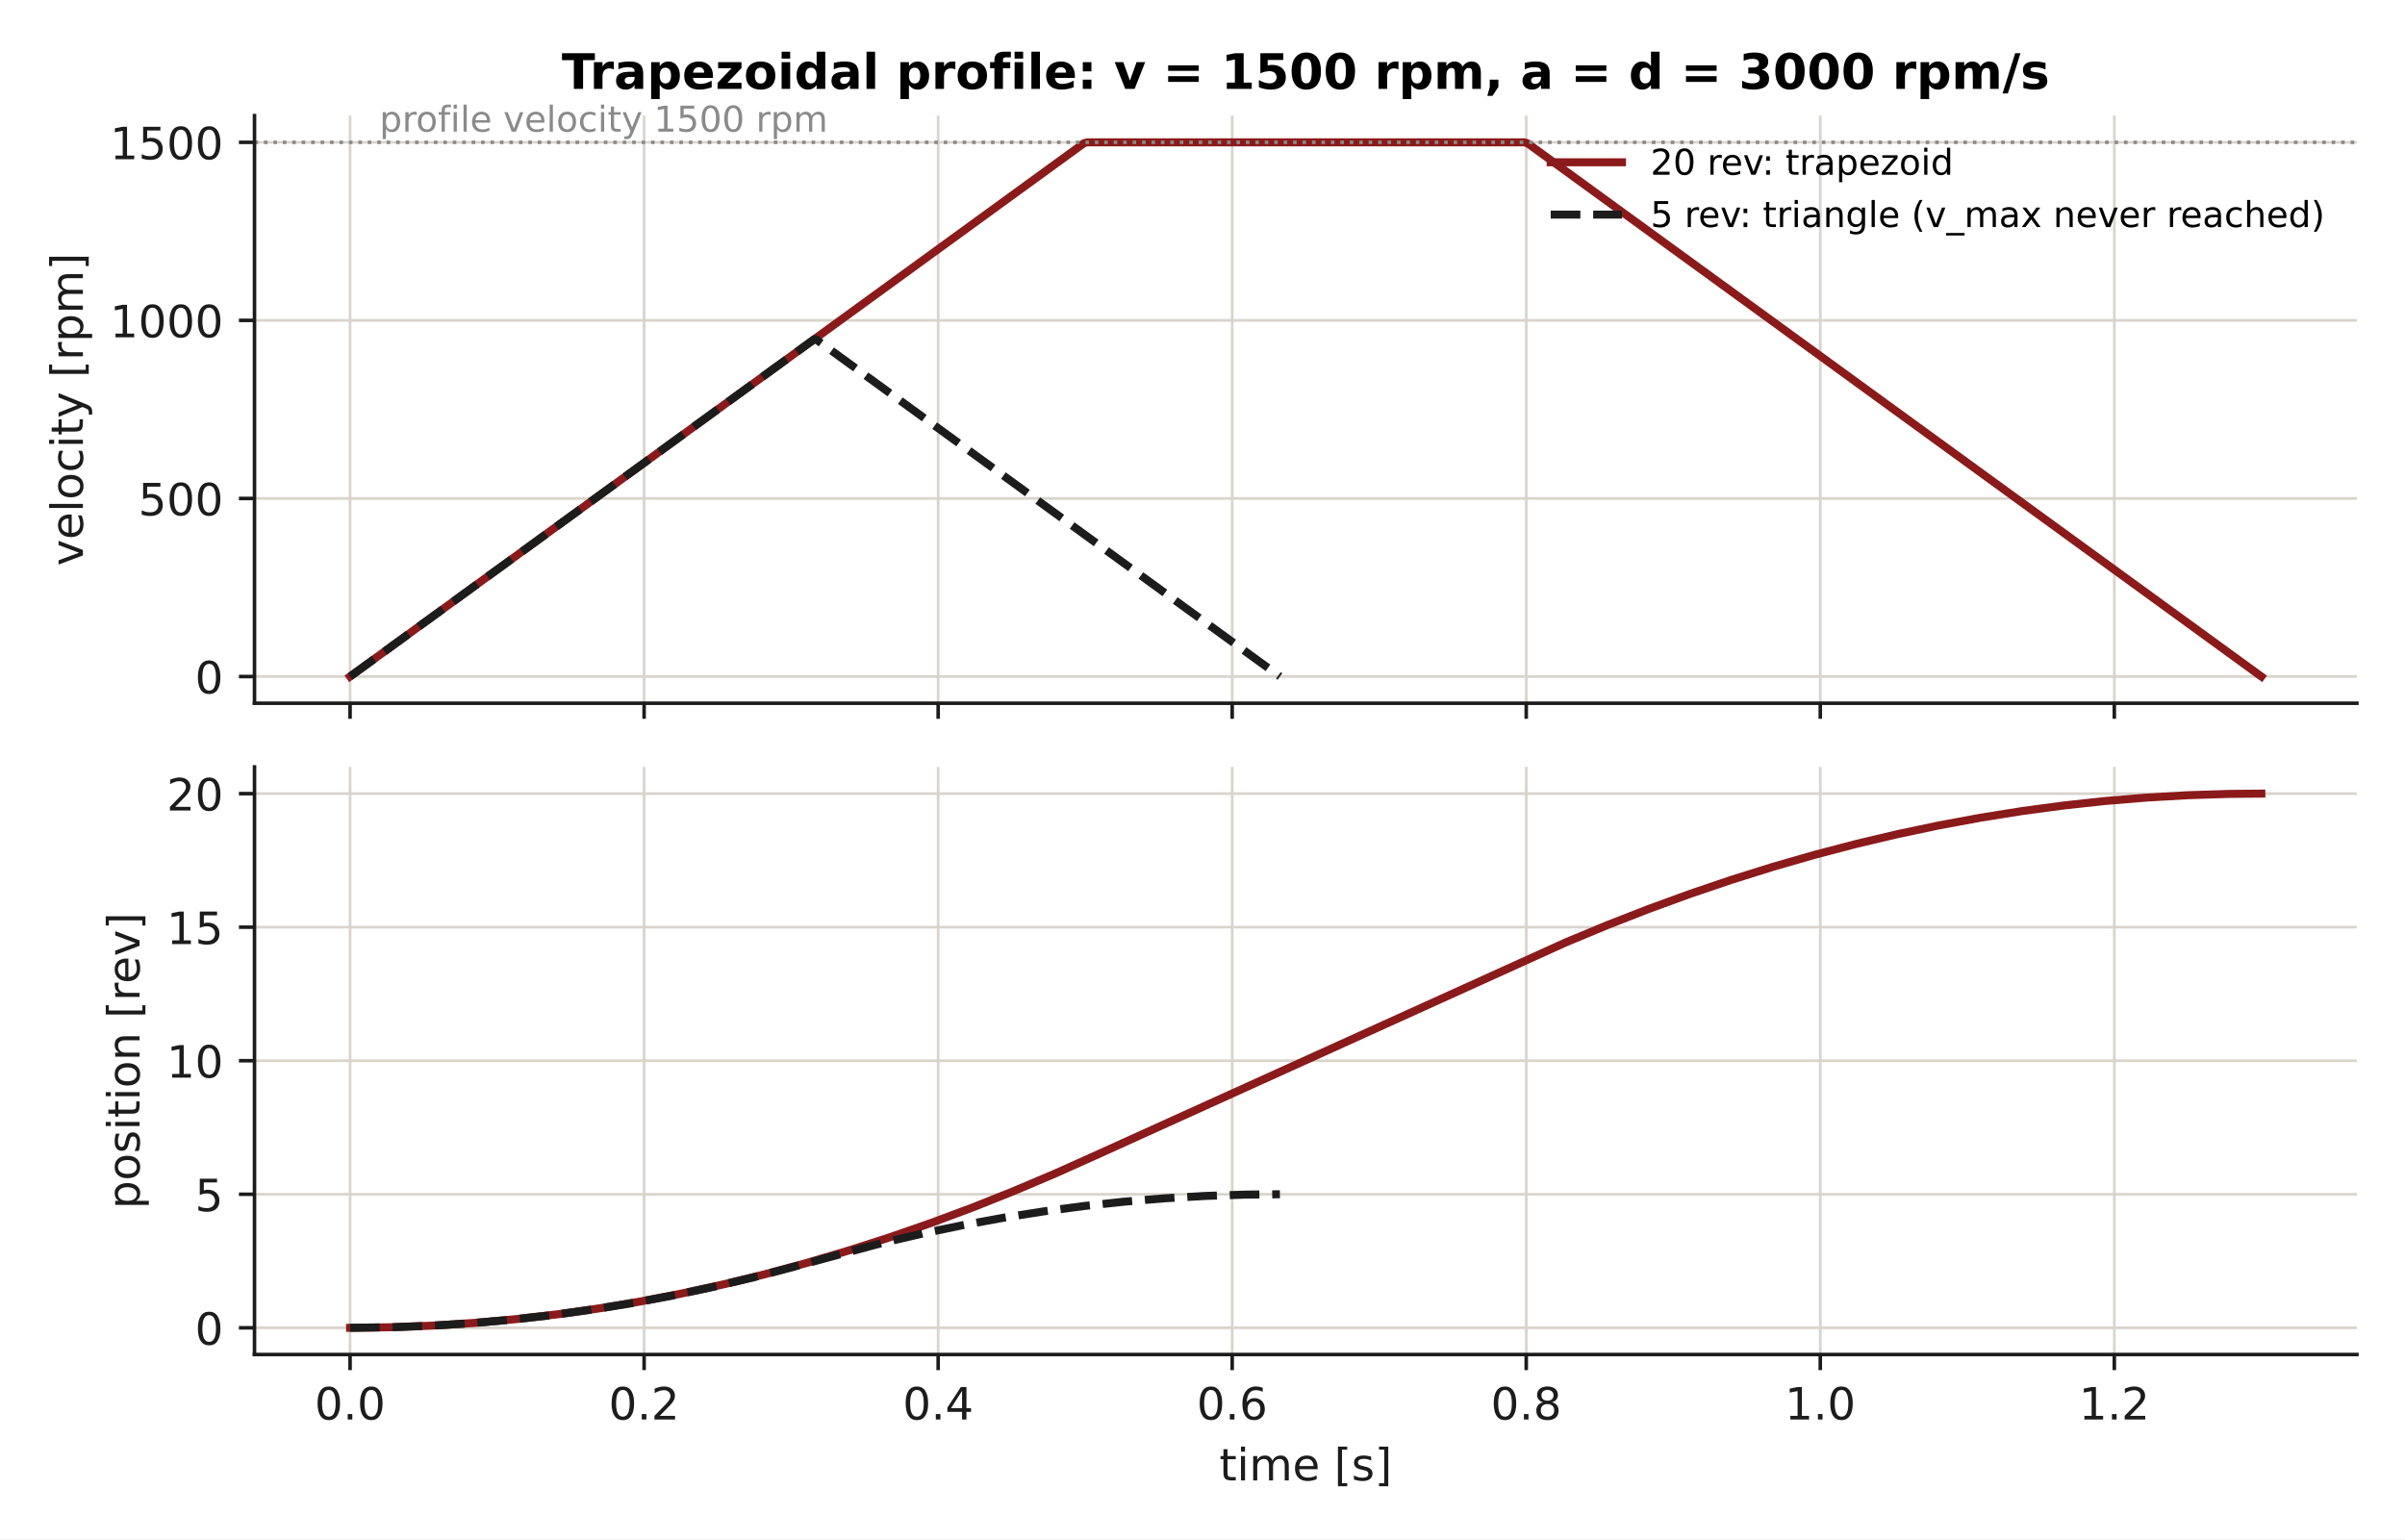
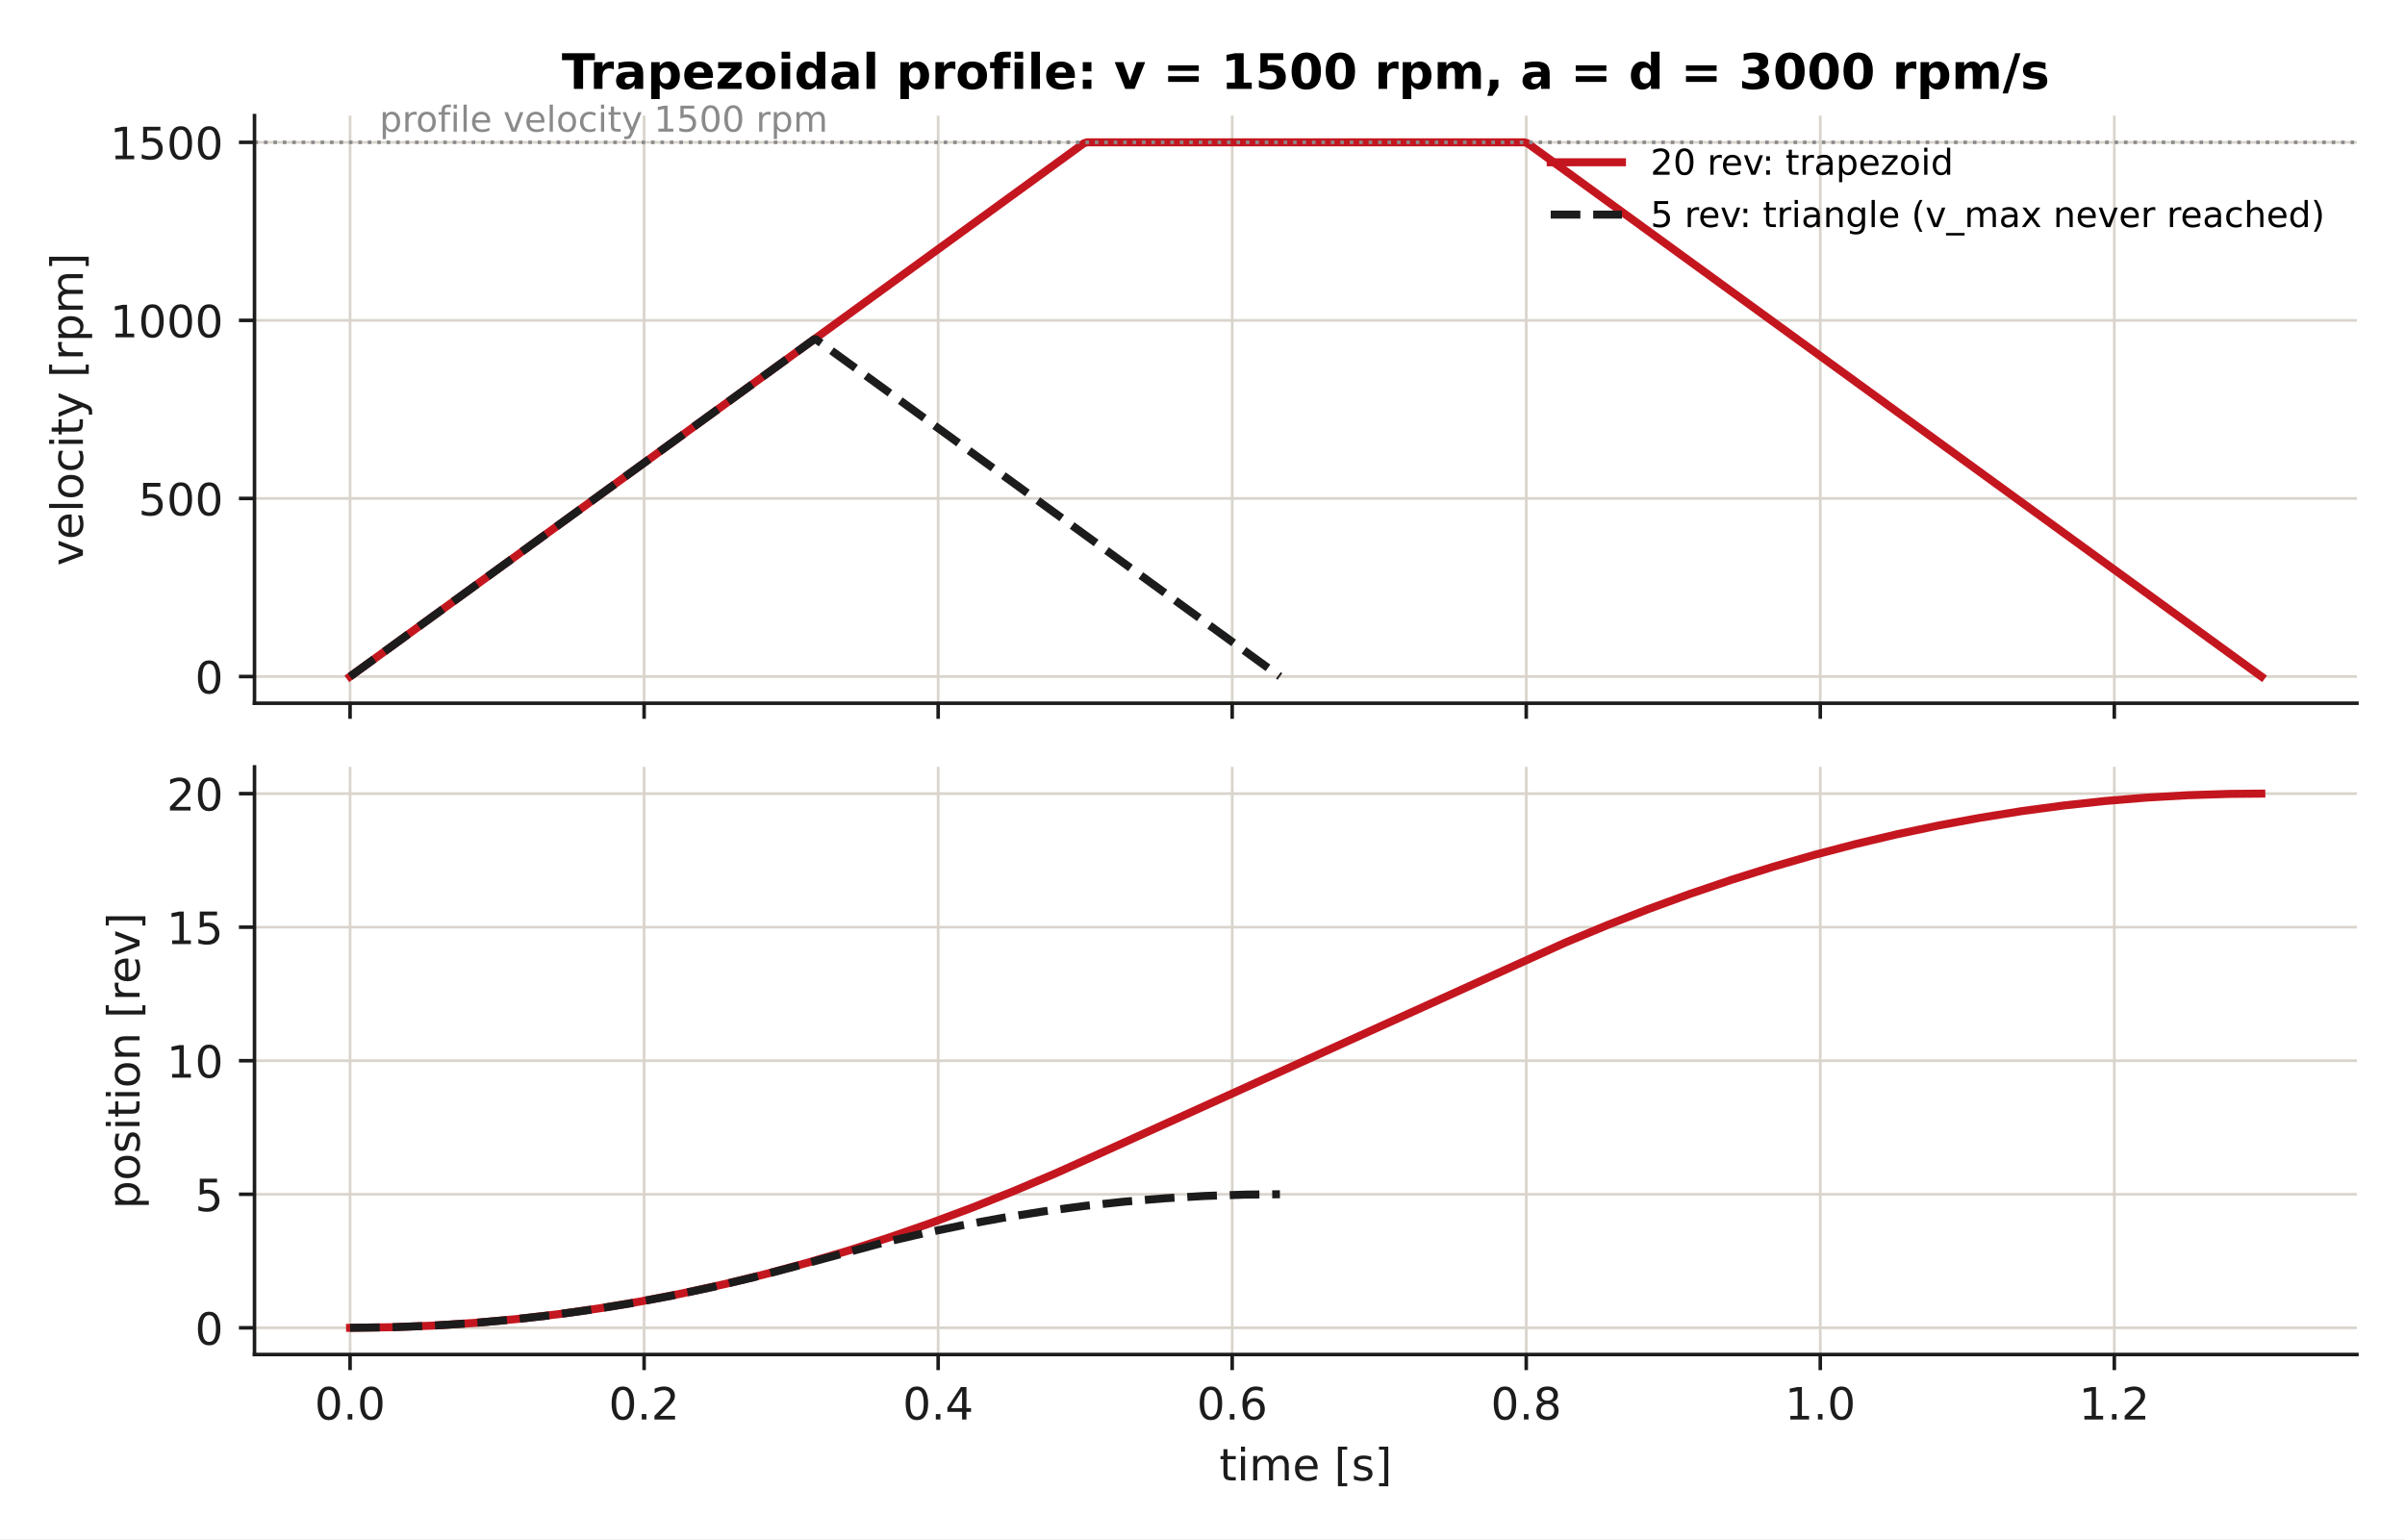
<svg xmlns="http://www.w3.org/2000/svg" xmlns:xlink="http://www.w3.org/1999/xlink" width="540pt" height="345.6pt" viewBox="0 0 540 345.6" version="1.1">
  <defs>
    <style type="text/css">*{stroke-linejoin: round; stroke-linecap: butt}</style>
  </defs>
  <g id="figure_1">
    <g id="patch_1">
      <path d="M 0 345.6  L 540 345.6  L 540 0  L 0 0  z " style="fill: #ffffff" />
    </g>
    <g id="axes_1">
      <g id="patch_2">
        <path d="M 57.145 157.914  L 529.2 157.914  L 529.2 25.964  L 57.145 25.964  z " style="fill: #ffffff" />
      </g>
      <g id="matplotlib.axis_1">
        <g id="xtick_1">
          <g id="line2d_1">
-             <path d="M 78.602 157.914  L 78.602 25.964  " clip-path="url(#pc8f8fbc8af)" style="fill: none; stroke: #d9d4cc; stroke-width: 0.6; stroke-linecap: square" />
+             <path d="M 78.602 157.914  L 78.602 25.964  " clip-path="url(#p348ed36adb)" style="fill: none; stroke: #d9d4cc; stroke-width: 0.6; stroke-linecap: square" />
          </g>
          <g id="line2d_2">
            <defs>
-               <path id="mda5cf3cf63" d="M 0 0  L 0 3.5  " style="stroke: #1c1c1c; stroke-width: 0.8" />
+               <path id="m42e82846f9" d="M 0 0  L 0 3.5  " style="stroke: #1c1c1c; stroke-width: 0.8" />
            </defs>
            <g>
-               <use xlink:href="#mda5cf3cf63" x="78.602" y="157.914" style="fill: #1c1c1c; stroke: #1c1c1c; stroke-width: 0.8" />
+               <use xlink:href="#m42e82846f9" x="78.602" y="157.914" style="fill: #1c1c1c; stroke: #1c1c1c; stroke-width: 0.8" />
            </g>
          </g>
        </g>
        <g id="xtick_2">
          <g id="line2d_3">
-             <path d="M 144.624 157.914  L 144.624 25.964  " clip-path="url(#pc8f8fbc8af)" style="fill: none; stroke: #d9d4cc; stroke-width: 0.6; stroke-linecap: square" />
+             <path d="M 144.624 157.914  L 144.624 25.964  " clip-path="url(#p348ed36adb)" style="fill: none; stroke: #d9d4cc; stroke-width: 0.6; stroke-linecap: square" />
          </g>
          <g id="line2d_4">
            <g>
-               <use xlink:href="#mda5cf3cf63" x="144.624" y="157.914" style="fill: #1c1c1c; stroke: #1c1c1c; stroke-width: 0.8" />
+               <use xlink:href="#m42e82846f9" x="144.624" y="157.914" style="fill: #1c1c1c; stroke: #1c1c1c; stroke-width: 0.8" />
            </g>
          </g>
        </g>
        <g id="xtick_3">
          <g id="line2d_5">
-             <path d="M 210.646 157.914  L 210.646 25.964  " clip-path="url(#pc8f8fbc8af)" style="fill: none; stroke: #d9d4cc; stroke-width: 0.6; stroke-linecap: square" />
+             <path d="M 210.646 157.914  L 210.646 25.964  " clip-path="url(#p348ed36adb)" style="fill: none; stroke: #d9d4cc; stroke-width: 0.6; stroke-linecap: square" />
          </g>
          <g id="line2d_6">
            <g>
-               <use xlink:href="#mda5cf3cf63" x="210.646" y="157.914" style="fill: #1c1c1c; stroke: #1c1c1c; stroke-width: 0.8" />
+               <use xlink:href="#m42e82846f9" x="210.646" y="157.914" style="fill: #1c1c1c; stroke: #1c1c1c; stroke-width: 0.8" />
            </g>
          </g>
        </g>
        <g id="xtick_4">
          <g id="line2d_7">
-             <path d="M 276.667 157.914  L 276.667 25.964  " clip-path="url(#pc8f8fbc8af)" style="fill: none; stroke: #d9d4cc; stroke-width: 0.6; stroke-linecap: square" />
+             <path d="M 276.667 157.914  L 276.667 25.964  " clip-path="url(#p348ed36adb)" style="fill: none; stroke: #d9d4cc; stroke-width: 0.6; stroke-linecap: square" />
          </g>
          <g id="line2d_8">
            <g>
-               <use xlink:href="#mda5cf3cf63" x="276.667" y="157.914" style="fill: #1c1c1c; stroke: #1c1c1c; stroke-width: 0.8" />
+               <use xlink:href="#m42e82846f9" x="276.667" y="157.914" style="fill: #1c1c1c; stroke: #1c1c1c; stroke-width: 0.8" />
            </g>
          </g>
        </g>
        <g id="xtick_5">
          <g id="line2d_9">
-             <path d="M 342.689 157.914  L 342.689 25.964  " clip-path="url(#pc8f8fbc8af)" style="fill: none; stroke: #d9d4cc; stroke-width: 0.6; stroke-linecap: square" />
+             <path d="M 342.689 157.914  L 342.689 25.964  " clip-path="url(#p348ed36adb)" style="fill: none; stroke: #d9d4cc; stroke-width: 0.6; stroke-linecap: square" />
          </g>
          <g id="line2d_10">
            <g>
-               <use xlink:href="#mda5cf3cf63" x="342.689" y="157.914" style="fill: #1c1c1c; stroke: #1c1c1c; stroke-width: 0.8" />
+               <use xlink:href="#m42e82846f9" x="342.689" y="157.914" style="fill: #1c1c1c; stroke: #1c1c1c; stroke-width: 0.8" />
            </g>
          </g>
        </g>
        <g id="xtick_6">
          <g id="line2d_11">
-             <path d="M 408.711 157.914  L 408.711 25.964  " clip-path="url(#pc8f8fbc8af)" style="fill: none; stroke: #d9d4cc; stroke-width: 0.6; stroke-linecap: square" />
+             <path d="M 408.711 157.914  L 408.711 25.964  " clip-path="url(#p348ed36adb)" style="fill: none; stroke: #d9d4cc; stroke-width: 0.6; stroke-linecap: square" />
          </g>
          <g id="line2d_12">
            <g>
-               <use xlink:href="#mda5cf3cf63" x="408.711" y="157.914" style="fill: #1c1c1c; stroke: #1c1c1c; stroke-width: 0.8" />
+               <use xlink:href="#m42e82846f9" x="408.711" y="157.914" style="fill: #1c1c1c; stroke: #1c1c1c; stroke-width: 0.8" />
            </g>
          </g>
        </g>
        <g id="xtick_7">
          <g id="line2d_13">
-             <path d="M 474.732 157.914  L 474.732 25.964  " clip-path="url(#pc8f8fbc8af)" style="fill: none; stroke: #d9d4cc; stroke-width: 0.6; stroke-linecap: square" />
+             <path d="M 474.732 157.914  L 474.732 25.964  " clip-path="url(#p348ed36adb)" style="fill: none; stroke: #d9d4cc; stroke-width: 0.6; stroke-linecap: square" />
          </g>
          <g id="line2d_14">
            <g>
-               <use xlink:href="#mda5cf3cf63" x="474.732" y="157.914" style="fill: #1c1c1c; stroke: #1c1c1c; stroke-width: 0.8" />
+               <use xlink:href="#m42e82846f9" x="474.732" y="157.914" style="fill: #1c1c1c; stroke: #1c1c1c; stroke-width: 0.8" />
            </g>
          </g>
        </g>
      </g>
      <g id="matplotlib.axis_2">
        <g id="ytick_1">
          <g id="line2d_15">
-             <path d="M 57.145 151.916  L 529.2 151.916  " clip-path="url(#pc8f8fbc8af)" style="fill: none; stroke: #d9d4cc; stroke-width: 0.6; stroke-linecap: square" />
+             <path d="M 57.145 151.916  L 529.2 151.916  " clip-path="url(#p348ed36adb)" style="fill: none; stroke: #d9d4cc; stroke-width: 0.6; stroke-linecap: square" />
          </g>
          <g id="line2d_16">
            <defs>
-               <path id="m69492445c8" d="M 0 0  L -3.5 0  " style="stroke: #1c1c1c; stroke-width: 0.8" />
+               <path id="ma613ca4e91" d="M 0 0  L -3.5 0  " style="stroke: #1c1c1c; stroke-width: 0.8" />
            </defs>
            <g>
-               <use xlink:href="#m69492445c8" x="57.145" y="151.916" style="fill: #1c1c1c; stroke: #1c1c1c; stroke-width: 0.8" />
+               <use xlink:href="#ma613ca4e91" x="57.145" y="151.916" style="fill: #1c1c1c; stroke: #1c1c1c; stroke-width: 0.8" />
            </g>
          </g>
          <g id="text_1">
            <text style="fill: #1c1c1c; font: 10px 'DejaVu Sans'; text-anchor: end" x="50.145" y="155.715" transform="rotate(-0 50.14545 155.7151)">0</text>
          </g>
        </g>
        <g id="ytick_2">
          <g id="line2d_17">
-             <path d="M 57.145 111.931  L 529.2 111.931  " clip-path="url(#pc8f8fbc8af)" style="fill: none; stroke: #d9d4cc; stroke-width: 0.6; stroke-linecap: square" />
+             <path d="M 57.145 111.931  L 529.2 111.931  " clip-path="url(#p348ed36adb)" style="fill: none; stroke: #d9d4cc; stroke-width: 0.6; stroke-linecap: square" />
          </g>
          <g id="line2d_18">
            <g>
-               <use xlink:href="#m69492445c8" x="57.145" y="111.931" style="fill: #1c1c1c; stroke: #1c1c1c; stroke-width: 0.8" />
+               <use xlink:href="#ma613ca4e91" x="57.145" y="111.931" style="fill: #1c1c1c; stroke: #1c1c1c; stroke-width: 0.8" />
            </g>
          </g>
          <g id="text_2">
            <text style="fill: #1c1c1c; font: 10px 'DejaVu Sans'; text-anchor: end" x="50.145" y="115.73" transform="rotate(-0 50.14545 115.7303)">500</text>
          </g>
        </g>
        <g id="ytick_3">
          <g id="line2d_19">
-             <path d="M 57.145 71.946  L 529.2 71.946  " clip-path="url(#pc8f8fbc8af)" style="fill: none; stroke: #d9d4cc; stroke-width: 0.6; stroke-linecap: square" />
+             <path d="M 57.145 71.946  L 529.2 71.946  " clip-path="url(#p348ed36adb)" style="fill: none; stroke: #d9d4cc; stroke-width: 0.6; stroke-linecap: square" />
          </g>
          <g id="line2d_20">
            <g>
-               <use xlink:href="#m69492445c8" x="57.145" y="71.946" style="fill: #1c1c1c; stroke: #1c1c1c; stroke-width: 0.8" />
+               <use xlink:href="#ma613ca4e91" x="57.145" y="71.946" style="fill: #1c1c1c; stroke: #1c1c1c; stroke-width: 0.8" />
            </g>
          </g>
          <g id="text_3">
            <text style="fill: #1c1c1c; font: 10px 'DejaVu Sans'; text-anchor: end" x="50.145" y="75.745" transform="rotate(-0 50.14545 75.74543)">1000</text>
          </g>
        </g>
        <g id="ytick_4">
          <g id="line2d_21">
-             <path d="M 57.145 31.961  L 529.2 31.961  " clip-path="url(#pc8f8fbc8af)" style="fill: none; stroke: #d9d4cc; stroke-width: 0.6; stroke-linecap: square" />
+             <path d="M 57.145 31.961  L 529.2 31.961  " clip-path="url(#p348ed36adb)" style="fill: none; stroke: #d9d4cc; stroke-width: 0.6; stroke-linecap: square" />
          </g>
          <g id="line2d_22">
            <g>
-               <use xlink:href="#m69492445c8" x="57.145" y="31.961" style="fill: #1c1c1c; stroke: #1c1c1c; stroke-width: 0.8" />
+               <use xlink:href="#ma613ca4e91" x="57.145" y="31.961" style="fill: #1c1c1c; stroke: #1c1c1c; stroke-width: 0.8" />
            </g>
          </g>
          <g id="text_4">
            <text style="fill: #1c1c1c; font: 10px 'DejaVu Sans'; text-anchor: end" x="50.145" y="35.761" transform="rotate(-0 50.14545 35.76058)">1500</text>
          </g>
        </g>
        <g id="text_5">
          <text style="fill: #1c1c1c; font: 10px 'DejaVu Sans'; text-anchor: middle" x="18.616" y="91.939" transform="rotate(-90 18.61577 91.93864)">velocity [rpm]</text>
        </g>
      </g>
      <g id="line2d_23">
-         <path d="M 78.602 151.916  L 243.381 32.162  L 244.097 31.961  L 342.248 31.961  L 342.964 32.162  L 507.743 151.916  L 507.743 151.916  " clip-path="url(#pc8f8fbc8af)" style="fill: none; stroke: #8b1a1a; stroke-width: 1.8; stroke-linecap: square" />
+         <path d="M 78.602 151.916  L 243.381 32.162  L 244.097 31.961  L 342.248 31.961  L 342.964 32.162  L 507.743 151.916  L 507.743 151.916  " clip-path="url(#p348ed36adb)" style="fill: none; stroke: #c4161f; stroke-width: 1.8; stroke-linecap: square" />
      </g>
      <g id="line2d_24">
-         <path d="M 78.602 151.916  L 182.818 76.177  L 183.166 76.177  L 287.381 151.916  L 287.381 151.916  " clip-path="url(#pc8f8fbc8af)" style="fill: none; stroke-dasharray: 6.66,2.88; stroke-dashoffset: 0; stroke: #1c1c1c; stroke-width: 1.8" />
+         <path d="M 78.602 151.916  L 182.818 76.177  L 183.166 76.177  L 287.381 151.916  L 287.381 151.916  " clip-path="url(#p348ed36adb)" style="fill: none; stroke-dasharray: 6.66,2.88; stroke-dashoffset: 0; stroke: #1c1c1c; stroke-width: 1.8" />
      </g>
      <g id="line2d_25">
-         <path d="M 57.145 31.961  L 529.2 31.961  " clip-path="url(#pc8f8fbc8af)" style="fill: none; stroke-dasharray: 0.8,1.32; stroke-dashoffset: 0; stroke: #8a8a8a; stroke-width: 0.8" />
+         <path d="M 57.145 31.961  L 529.2 31.961  " clip-path="url(#p348ed36adb)" style="fill: none; stroke-dasharray: 0.8,1.32; stroke-dashoffset: 0; stroke: #8a8a8a; stroke-width: 0.8" />
      </g>
      <g id="patch_3">
        <path d="M 57.145 157.914  L 57.145 25.964  " style="fill: none; stroke: #1c1c1c; stroke-width: 0.8; stroke-linejoin: miter; stroke-linecap: square" />
      </g>
      <g id="patch_4">
        <path d="M 57.145 157.914  L 529.2 157.914  " style="fill: none; stroke: #1c1c1c; stroke-width: 0.8; stroke-linejoin: miter; stroke-linecap: square" />
      </g>
      <g id="text_6">
        <text style="fill: #8a8a8a; font: 8px 'DejaVu Sans'; text-anchor: start" x="85.205" y="29.562" transform="rotate(-0 85.20464 29.56227)">profile velocity 1500 rpm</text>
      </g>
      <g id="text_7">
        <text style="font: 700 11px 'DejaVu Sans'; text-anchor: middle" x="293.173" y="19.964" transform="rotate(-0 293.1727 19.96364)">Trapezoidal profile: v = 1500 rpm, a = d = 3000 rpm/s</text>
      </g>
      <g id="legend_1">
        <g id="line2d_26">
-           <path d="M 348.183 36.442  L 356.183 36.442  L 364.183 36.442  " style="fill: none; stroke: #8b1a1a; stroke-width: 1.8; stroke-linecap: square" />
+           <path d="M 348.183 36.442  L 356.183 36.442  L 364.183 36.442  " style="fill: none; stroke: #c4161f; stroke-width: 1.8; stroke-linecap: square" />
        </g>
        <g id="text_8">
          <text style="font: 8px 'DejaVu Sans'; text-anchor: start" x="370.582" y="39.242" transform="rotate(-0 370.5825 39.24239)">20 rev: trapezoid</text>
        </g>
        <g id="line2d_27">
          <path d="M 348.183 48.185  L 356.183 48.185  L 364.183 48.185  " style="fill: none; stroke-dasharray: 6.66,2.88; stroke-dashoffset: 0; stroke: #1c1c1c; stroke-width: 1.8" />
        </g>
        <g id="text_9">
          <text style="font: 8px 'DejaVu Sans'; text-anchor: start" x="370.582" y="50.985" transform="rotate(-0 370.5825 50.98489)">5 rev: triangle (v_max never reached)</text>
        </g>
      </g>
    </g>
    <g id="axes_2">
      <g id="patch_5">
        <path d="M 57.145 304.164  L 529.2 304.164  L 529.2 172.214  L 57.145 172.214  z " style="fill: #ffffff" />
      </g>
      <g id="matplotlib.axis_3">
        <g id="xtick_8">
          <g id="line2d_28">
-             <path d="M 78.602 304.164  L 78.602 172.214  " clip-path="url(#p48f0bb649e)" style="fill: none; stroke: #d9d4cc; stroke-width: 0.6; stroke-linecap: square" />
+             <path d="M 78.602 304.164  L 78.602 172.214  " clip-path="url(#p01943b763a)" style="fill: none; stroke: #d9d4cc; stroke-width: 0.6; stroke-linecap: square" />
          </g>
          <g id="line2d_29">
            <g>
-               <use xlink:href="#mda5cf3cf63" x="78.602" y="304.164" style="fill: #1c1c1c; stroke: #1c1c1c; stroke-width: 0.8" />
+               <use xlink:href="#m42e82846f9" x="78.602" y="304.164" style="fill: #1c1c1c; stroke: #1c1c1c; stroke-width: 0.8" />
            </g>
          </g>
          <g id="text_10">
            <text style="fill: #1c1c1c; font: 10px 'DejaVu Sans'; text-anchor: middle" x="78.602" y="318.762" transform="rotate(-0 78.60248 318.7621)">0.0</text>
          </g>
        </g>
        <g id="xtick_9">
          <g id="line2d_30">
-             <path d="M 144.624 304.164  L 144.624 172.214  " clip-path="url(#p48f0bb649e)" style="fill: none; stroke: #d9d4cc; stroke-width: 0.6; stroke-linecap: square" />
+             <path d="M 144.624 304.164  L 144.624 172.214  " clip-path="url(#p01943b763a)" style="fill: none; stroke: #d9d4cc; stroke-width: 0.6; stroke-linecap: square" />
          </g>
          <g id="line2d_31">
            <g>
-               <use xlink:href="#mda5cf3cf63" x="144.624" y="304.164" style="fill: #1c1c1c; stroke: #1c1c1c; stroke-width: 0.8" />
+               <use xlink:href="#m42e82846f9" x="144.624" y="304.164" style="fill: #1c1c1c; stroke: #1c1c1c; stroke-width: 0.8" />
            </g>
          </g>
          <g id="text_11">
            <text style="fill: #1c1c1c; font: 10px 'DejaVu Sans'; text-anchor: middle" x="144.624" y="318.762" transform="rotate(-0 144.6241 318.7621)">0.2</text>
          </g>
        </g>
        <g id="xtick_10">
          <g id="line2d_32">
-             <path d="M 210.646 304.164  L 210.646 172.214  " clip-path="url(#p48f0bb649e)" style="fill: none; stroke: #d9d4cc; stroke-width: 0.6; stroke-linecap: square" />
+             <path d="M 210.646 304.164  L 210.646 172.214  " clip-path="url(#p01943b763a)" style="fill: none; stroke: #d9d4cc; stroke-width: 0.6; stroke-linecap: square" />
          </g>
          <g id="line2d_33">
            <g>
-               <use xlink:href="#mda5cf3cf63" x="210.646" y="304.164" style="fill: #1c1c1c; stroke: #1c1c1c; stroke-width: 0.8" />
+               <use xlink:href="#m42e82846f9" x="210.646" y="304.164" style="fill: #1c1c1c; stroke: #1c1c1c; stroke-width: 0.8" />
            </g>
          </g>
          <g id="text_12">
            <text style="fill: #1c1c1c; font: 10px 'DejaVu Sans'; text-anchor: middle" x="210.646" y="318.762" transform="rotate(-0 210.6457 318.7621)">0.4</text>
          </g>
        </g>
        <g id="xtick_11">
          <g id="line2d_34">
-             <path d="M 276.667 304.164  L 276.667 172.214  " clip-path="url(#p48f0bb649e)" style="fill: none; stroke: #d9d4cc; stroke-width: 0.6; stroke-linecap: square" />
+             <path d="M 276.667 304.164  L 276.667 172.214  " clip-path="url(#p01943b763a)" style="fill: none; stroke: #d9d4cc; stroke-width: 0.6; stroke-linecap: square" />
          </g>
          <g id="line2d_35">
            <g>
-               <use xlink:href="#mda5cf3cf63" x="276.667" y="304.164" style="fill: #1c1c1c; stroke: #1c1c1c; stroke-width: 0.8" />
+               <use xlink:href="#m42e82846f9" x="276.667" y="304.164" style="fill: #1c1c1c; stroke: #1c1c1c; stroke-width: 0.8" />
            </g>
          </g>
          <g id="text_13">
            <text style="fill: #1c1c1c; font: 10px 'DejaVu Sans'; text-anchor: middle" x="276.667" y="318.762" transform="rotate(-0 276.6673 318.7621)">0.6</text>
          </g>
        </g>
        <g id="xtick_12">
          <g id="line2d_36">
-             <path d="M 342.689 304.164  L 342.689 172.214  " clip-path="url(#p48f0bb649e)" style="fill: none; stroke: #d9d4cc; stroke-width: 0.6; stroke-linecap: square" />
+             <path d="M 342.689 304.164  L 342.689 172.214  " clip-path="url(#p01943b763a)" style="fill: none; stroke: #d9d4cc; stroke-width: 0.6; stroke-linecap: square" />
          </g>
          <g id="line2d_37">
            <g>
-               <use xlink:href="#mda5cf3cf63" x="342.689" y="304.164" style="fill: #1c1c1c; stroke: #1c1c1c; stroke-width: 0.8" />
+               <use xlink:href="#m42e82846f9" x="342.689" y="304.164" style="fill: #1c1c1c; stroke: #1c1c1c; stroke-width: 0.8" />
            </g>
          </g>
          <g id="text_14">
            <text style="fill: #1c1c1c; font: 10px 'DejaVu Sans'; text-anchor: middle" x="342.689" y="318.762" transform="rotate(-0 342.6889 318.7621)">0.8</text>
          </g>
        </g>
        <g id="xtick_13">
          <g id="line2d_38">
-             <path d="M 408.711 304.164  L 408.711 172.214  " clip-path="url(#p48f0bb649e)" style="fill: none; stroke: #d9d4cc; stroke-width: 0.6; stroke-linecap: square" />
+             <path d="M 408.711 304.164  L 408.711 172.214  " clip-path="url(#p01943b763a)" style="fill: none; stroke: #d9d4cc; stroke-width: 0.6; stroke-linecap: square" />
          </g>
          <g id="line2d_39">
            <g>
-               <use xlink:href="#mda5cf3cf63" x="408.711" y="304.164" style="fill: #1c1c1c; stroke: #1c1c1c; stroke-width: 0.8" />
+               <use xlink:href="#m42e82846f9" x="408.711" y="304.164" style="fill: #1c1c1c; stroke: #1c1c1c; stroke-width: 0.8" />
            </g>
          </g>
          <g id="text_15">
            <text style="fill: #1c1c1c; font: 10px 'DejaVu Sans'; text-anchor: middle" x="408.711" y="318.762" transform="rotate(-0 408.7106 318.7621)">1.0</text>
          </g>
        </g>
        <g id="xtick_14">
          <g id="line2d_40">
-             <path d="M 474.732 304.164  L 474.732 172.214  " clip-path="url(#p48f0bb649e)" style="fill: none; stroke: #d9d4cc; stroke-width: 0.6; stroke-linecap: square" />
+             <path d="M 474.732 304.164  L 474.732 172.214  " clip-path="url(#p01943b763a)" style="fill: none; stroke: #d9d4cc; stroke-width: 0.6; stroke-linecap: square" />
          </g>
          <g id="line2d_41">
            <g>
-               <use xlink:href="#mda5cf3cf63" x="474.732" y="304.164" style="fill: #1c1c1c; stroke: #1c1c1c; stroke-width: 0.8" />
+               <use xlink:href="#m42e82846f9" x="474.732" y="304.164" style="fill: #1c1c1c; stroke: #1c1c1c; stroke-width: 0.8" />
            </g>
          </g>
          <g id="text_16">
            <text style="fill: #1c1c1c; font: 10px 'DejaVu Sans'; text-anchor: middle" x="474.732" y="318.762" transform="rotate(-0 474.7322 318.7621)">1.2</text>
          </g>
        </g>
        <g id="text_17">
          <text style="fill: #1c1c1c; font: 10px 'DejaVu Sans'; text-anchor: middle" x="293.173" y="332.44" transform="rotate(-0 293.1727 332.4402)">time [s]</text>
        </g>
      </g>
      <g id="matplotlib.axis_4">
        <g id="ytick_5">
          <g id="line2d_42">
-             <path d="M 57.145 298.166  L 529.2 298.166  " clip-path="url(#p48f0bb649e)" style="fill: none; stroke: #d9d4cc; stroke-width: 0.6; stroke-linecap: square" />
+             <path d="M 57.145 298.166  L 529.2 298.166  " clip-path="url(#p01943b763a)" style="fill: none; stroke: #d9d4cc; stroke-width: 0.6; stroke-linecap: square" />
          </g>
          <g id="line2d_43">
            <g>
-               <use xlink:href="#m69492445c8" x="57.145" y="298.166" style="fill: #1c1c1c; stroke: #1c1c1c; stroke-width: 0.8" />
+               <use xlink:href="#ma613ca4e91" x="57.145" y="298.166" style="fill: #1c1c1c; stroke: #1c1c1c; stroke-width: 0.8" />
            </g>
          </g>
          <g id="text_18">
            <text style="fill: #1c1c1c; font: 10px 'DejaVu Sans'; text-anchor: end" x="50.145" y="301.965" transform="rotate(-0 50.14545 301.9651)">0</text>
          </g>
        </g>
        <g id="ytick_6">
          <g id="line2d_44">
-             <path d="M 57.145 268.177  L 529.2 268.177  " clip-path="url(#p48f0bb649e)" style="fill: none; stroke: #d9d4cc; stroke-width: 0.6; stroke-linecap: square" />
+             <path d="M 57.145 268.177  L 529.2 268.177  " clip-path="url(#p01943b763a)" style="fill: none; stroke: #d9d4cc; stroke-width: 0.6; stroke-linecap: square" />
          </g>
          <g id="line2d_45">
            <g>
-               <use xlink:href="#m69492445c8" x="57.145" y="268.177" style="fill: #1c1c1c; stroke: #1c1c1c; stroke-width: 0.8" />
+               <use xlink:href="#ma613ca4e91" x="57.145" y="268.177" style="fill: #1c1c1c; stroke: #1c1c1c; stroke-width: 0.8" />
            </g>
          </g>
          <g id="text_19">
            <text style="fill: #1c1c1c; font: 10px 'DejaVu Sans'; text-anchor: end" x="50.145" y="271.976" transform="rotate(-0 50.14545 271.9764)">5</text>
          </g>
        </g>
        <g id="ytick_7">
          <g id="line2d_46">
-             <path d="M 57.145 238.188  L 529.2 238.188  " clip-path="url(#p48f0bb649e)" style="fill: none; stroke: #d9d4cc; stroke-width: 0.6; stroke-linecap: square" />
+             <path d="M 57.145 238.188  L 529.2 238.188  " clip-path="url(#p01943b763a)" style="fill: none; stroke: #d9d4cc; stroke-width: 0.6; stroke-linecap: square" />
          </g>
          <g id="line2d_47">
            <g>
-               <use xlink:href="#m69492445c8" x="57.145" y="238.188" style="fill: #1c1c1c; stroke: #1c1c1c; stroke-width: 0.8" />
+               <use xlink:href="#ma613ca4e91" x="57.145" y="238.188" style="fill: #1c1c1c; stroke: #1c1c1c; stroke-width: 0.8" />
            </g>
          </g>
          <g id="text_20">
            <text style="fill: #1c1c1c; font: 10px 'DejaVu Sans'; text-anchor: end" x="50.145" y="241.988" transform="rotate(-0 50.14545 241.9877)">10</text>
          </g>
        </g>
        <g id="ytick_8">
          <g id="line2d_48">
-             <path d="M 57.145 208.2  L 529.2 208.2  " clip-path="url(#p48f0bb649e)" style="fill: none; stroke: #d9d4cc; stroke-width: 0.6; stroke-linecap: square" />
+             <path d="M 57.145 208.2  L 529.2 208.2  " clip-path="url(#p01943b763a)" style="fill: none; stroke: #d9d4cc; stroke-width: 0.6; stroke-linecap: square" />
          </g>
          <g id="line2d_49">
            <g>
-               <use xlink:href="#m69492445c8" x="57.145" y="208.2" style="fill: #1c1c1c; stroke: #1c1c1c; stroke-width: 0.8" />
+               <use xlink:href="#ma613ca4e91" x="57.145" y="208.2" style="fill: #1c1c1c; stroke: #1c1c1c; stroke-width: 0.8" />
            </g>
          </g>
          <g id="text_21">
            <text style="fill: #1c1c1c; font: 10px 'DejaVu Sans'; text-anchor: end" x="50.145" y="211.999" transform="rotate(-0 50.14545 211.999)">15</text>
          </g>
        </g>
        <g id="ytick_9">
          <g id="line2d_50">
-             <path d="M 57.145 178.211  L 529.2 178.211  " clip-path="url(#p48f0bb649e)" style="fill: none; stroke: #d9d4cc; stroke-width: 0.6; stroke-linecap: square" />
+             <path d="M 57.145 178.211  L 529.2 178.211  " clip-path="url(#p01943b763a)" style="fill: none; stroke: #d9d4cc; stroke-width: 0.6; stroke-linecap: square" />
          </g>
          <g id="line2d_51">
            <g>
-               <use xlink:href="#m69492445c8" x="57.145" y="178.211" style="fill: #1c1c1c; stroke: #1c1c1c; stroke-width: 0.8" />
+               <use xlink:href="#ma613ca4e91" x="57.145" y="178.211" style="fill: #1c1c1c; stroke: #1c1c1c; stroke-width: 0.8" />
            </g>
          </g>
          <g id="text_22">
            <text style="fill: #1c1c1c; font: 10px 'DejaVu Sans'; text-anchor: end" x="50.145" y="182.01" transform="rotate(-0 50.14545 182.0102)">20</text>
          </g>
        </g>
        <g id="text_23">
          <text style="fill: #1c1c1c; font: 10px 'DejaVu Sans'; text-anchor: middle" x="31.341" y="238.189" transform="rotate(-90 31.34077 238.1886)">position [rev]</text>
        </g>
      </g>
      <g id="line2d_52">
-         <path d="M 78.602 298.166  L 87.916 298.037  L 97.23 297.67  L 106.543 297.064  L 115.857 296.219  L 125.17 295.136  L 134.484 293.814  L 143.797 292.253  L 153.111 290.454  L 162.425 288.415  L 171.738 286.138  L 181.052 283.623  L 190.365 280.868  L 199.679 277.875  L 208.992 274.643  L 218.306 271.173  L 227.62 267.464  L 236.933 263.516  L 246.963 259.016  L 351.562 211.621  L 360.875 207.747  L 370.189 204.111  L 379.502 200.714  L 388.816 197.556  L 398.129 194.636  L 407.443 191.955  L 416.757 189.513  L 426.07 187.309  L 435.384 185.345  L 444.697 183.618  L 454.011 182.131  L 463.324 180.882  L 472.638 179.872  L 481.952 179.101  L 491.265 178.569  L 500.579 178.275  L 507.743 178.211  L 507.743 178.211  " clip-path="url(#p48f0bb649e)" style="fill: none; stroke: #8b1a1a; stroke-width: 1.8; stroke-linecap: square" />
+         <path d="M 78.602 298.166  L 87.916 298.037  L 97.23 297.67  L 106.543 297.064  L 115.857 296.219  L 125.17 295.136  L 134.484 293.814  L 143.797 292.253  L 153.111 290.454  L 162.425 288.415  L 171.738 286.138  L 181.052 283.623  L 190.365 280.868  L 199.679 277.875  L 208.992 274.643  L 218.306 271.173  L 227.62 267.464  L 236.933 263.516  L 246.963 259.016  L 351.562 211.621  L 360.875 207.747  L 370.189 204.111  L 379.502 200.714  L 388.816 197.556  L 398.129 194.636  L 407.443 191.955  L 416.757 189.513  L 426.07 187.309  L 435.384 185.345  L 444.697 183.618  L 454.011 182.131  L 463.324 180.882  L 472.638 179.872  L 481.952 179.101  L 491.265 178.569  L 500.579 178.275  L 507.743 178.211  L 507.743 178.211  " clip-path="url(#p01943b763a)" style="fill: none; stroke: #c4161f; stroke-width: 1.8; stroke-linecap: square" />
      </g>
      <g id="line2d_53">
-         <path d="M 78.602 298.166  L 87.665 298.049  L 96.727 297.705  L 105.789 297.136  L 114.851 296.341  L 123.913 295.319  L 132.976 294.072  L 142.038 292.598  L 151.1 290.899  L 160.162 288.974  L 169.224 286.822  L 178.286 284.445  L 198.154 279.09  L 207.216 276.982  L 216.278 275.1  L 225.34 273.444  L 234.402 272.014  L 243.464 270.81  L 252.527 269.832  L 261.589 269.08  L 270.651 268.554  L 279.713 268.255  L 287.381 268.177  L 287.381 268.177  " clip-path="url(#p48f0bb649e)" style="fill: none; stroke-dasharray: 6.66,2.88; stroke-dashoffset: 0; stroke: #1c1c1c; stroke-width: 1.8" />
+         <path d="M 78.602 298.166  L 87.665 298.049  L 96.727 297.705  L 105.789 297.136  L 114.851 296.341  L 123.913 295.319  L 132.976 294.072  L 142.038 292.598  L 151.1 290.899  L 160.162 288.974  L 169.224 286.822  L 178.286 284.445  L 198.154 279.09  L 207.216 276.982  L 216.278 275.1  L 225.34 273.444  L 234.402 272.014  L 243.464 270.81  L 252.527 269.832  L 261.589 269.08  L 270.651 268.554  L 279.713 268.255  L 287.381 268.177  L 287.381 268.177  " clip-path="url(#p01943b763a)" style="fill: none; stroke-dasharray: 6.66,2.88; stroke-dashoffset: 0; stroke: #1c1c1c; stroke-width: 1.8" />
      </g>
      <g id="patch_6">
        <path d="M 57.145 304.164  L 57.145 172.214  " style="fill: none; stroke: #1c1c1c; stroke-width: 0.8; stroke-linejoin: miter; stroke-linecap: square" />
      </g>
      <g id="patch_7">
        <path d="M 57.145 304.164  L 529.2 304.164  " style="fill: none; stroke: #1c1c1c; stroke-width: 0.8; stroke-linejoin: miter; stroke-linecap: square" />
      </g>
    </g>
  </g>
  <defs>
-     <clipPath id="pc8f8fbc8af">
+     <clipPath id="p348ed36adb">
      <rect x="57.145" y="25.964" width="472.055" height="131.95" />
    </clipPath>
-     <clipPath id="p48f0bb649e">
+     <clipPath id="p01943b763a">
      <rect x="57.145" y="172.214" width="472.055" height="131.95" />
    </clipPath>
  </defs>
</svg>
